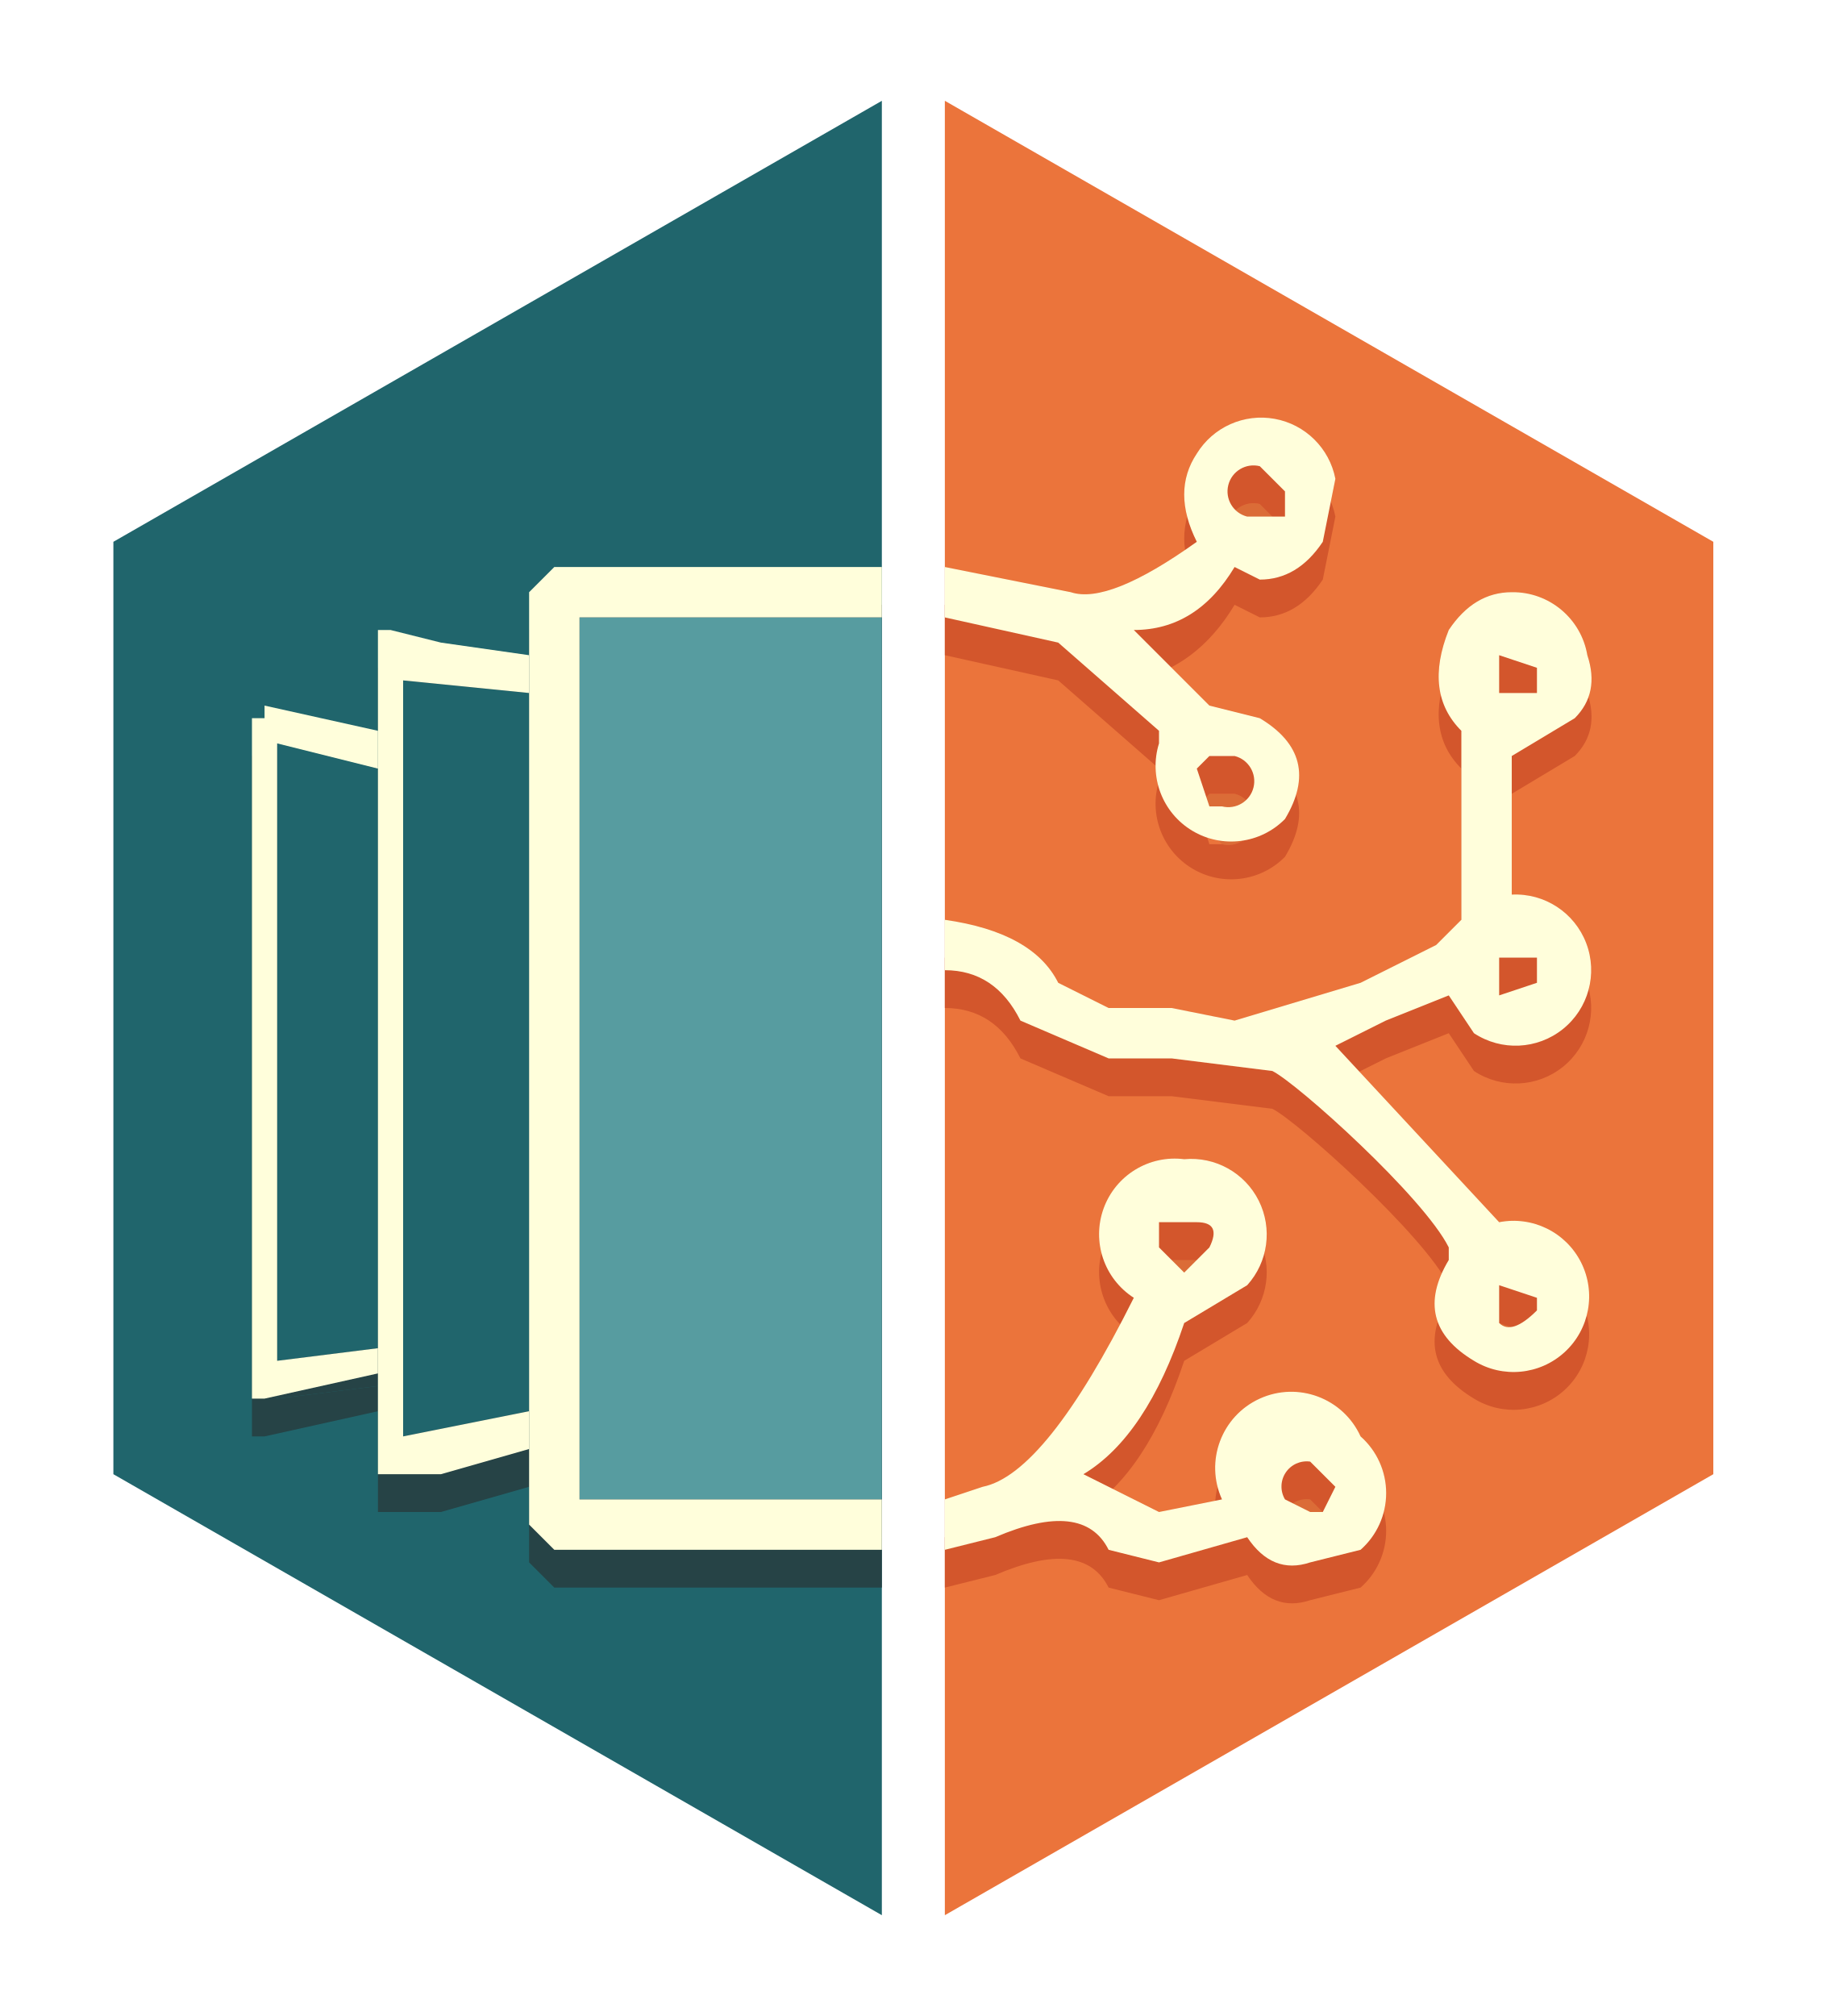
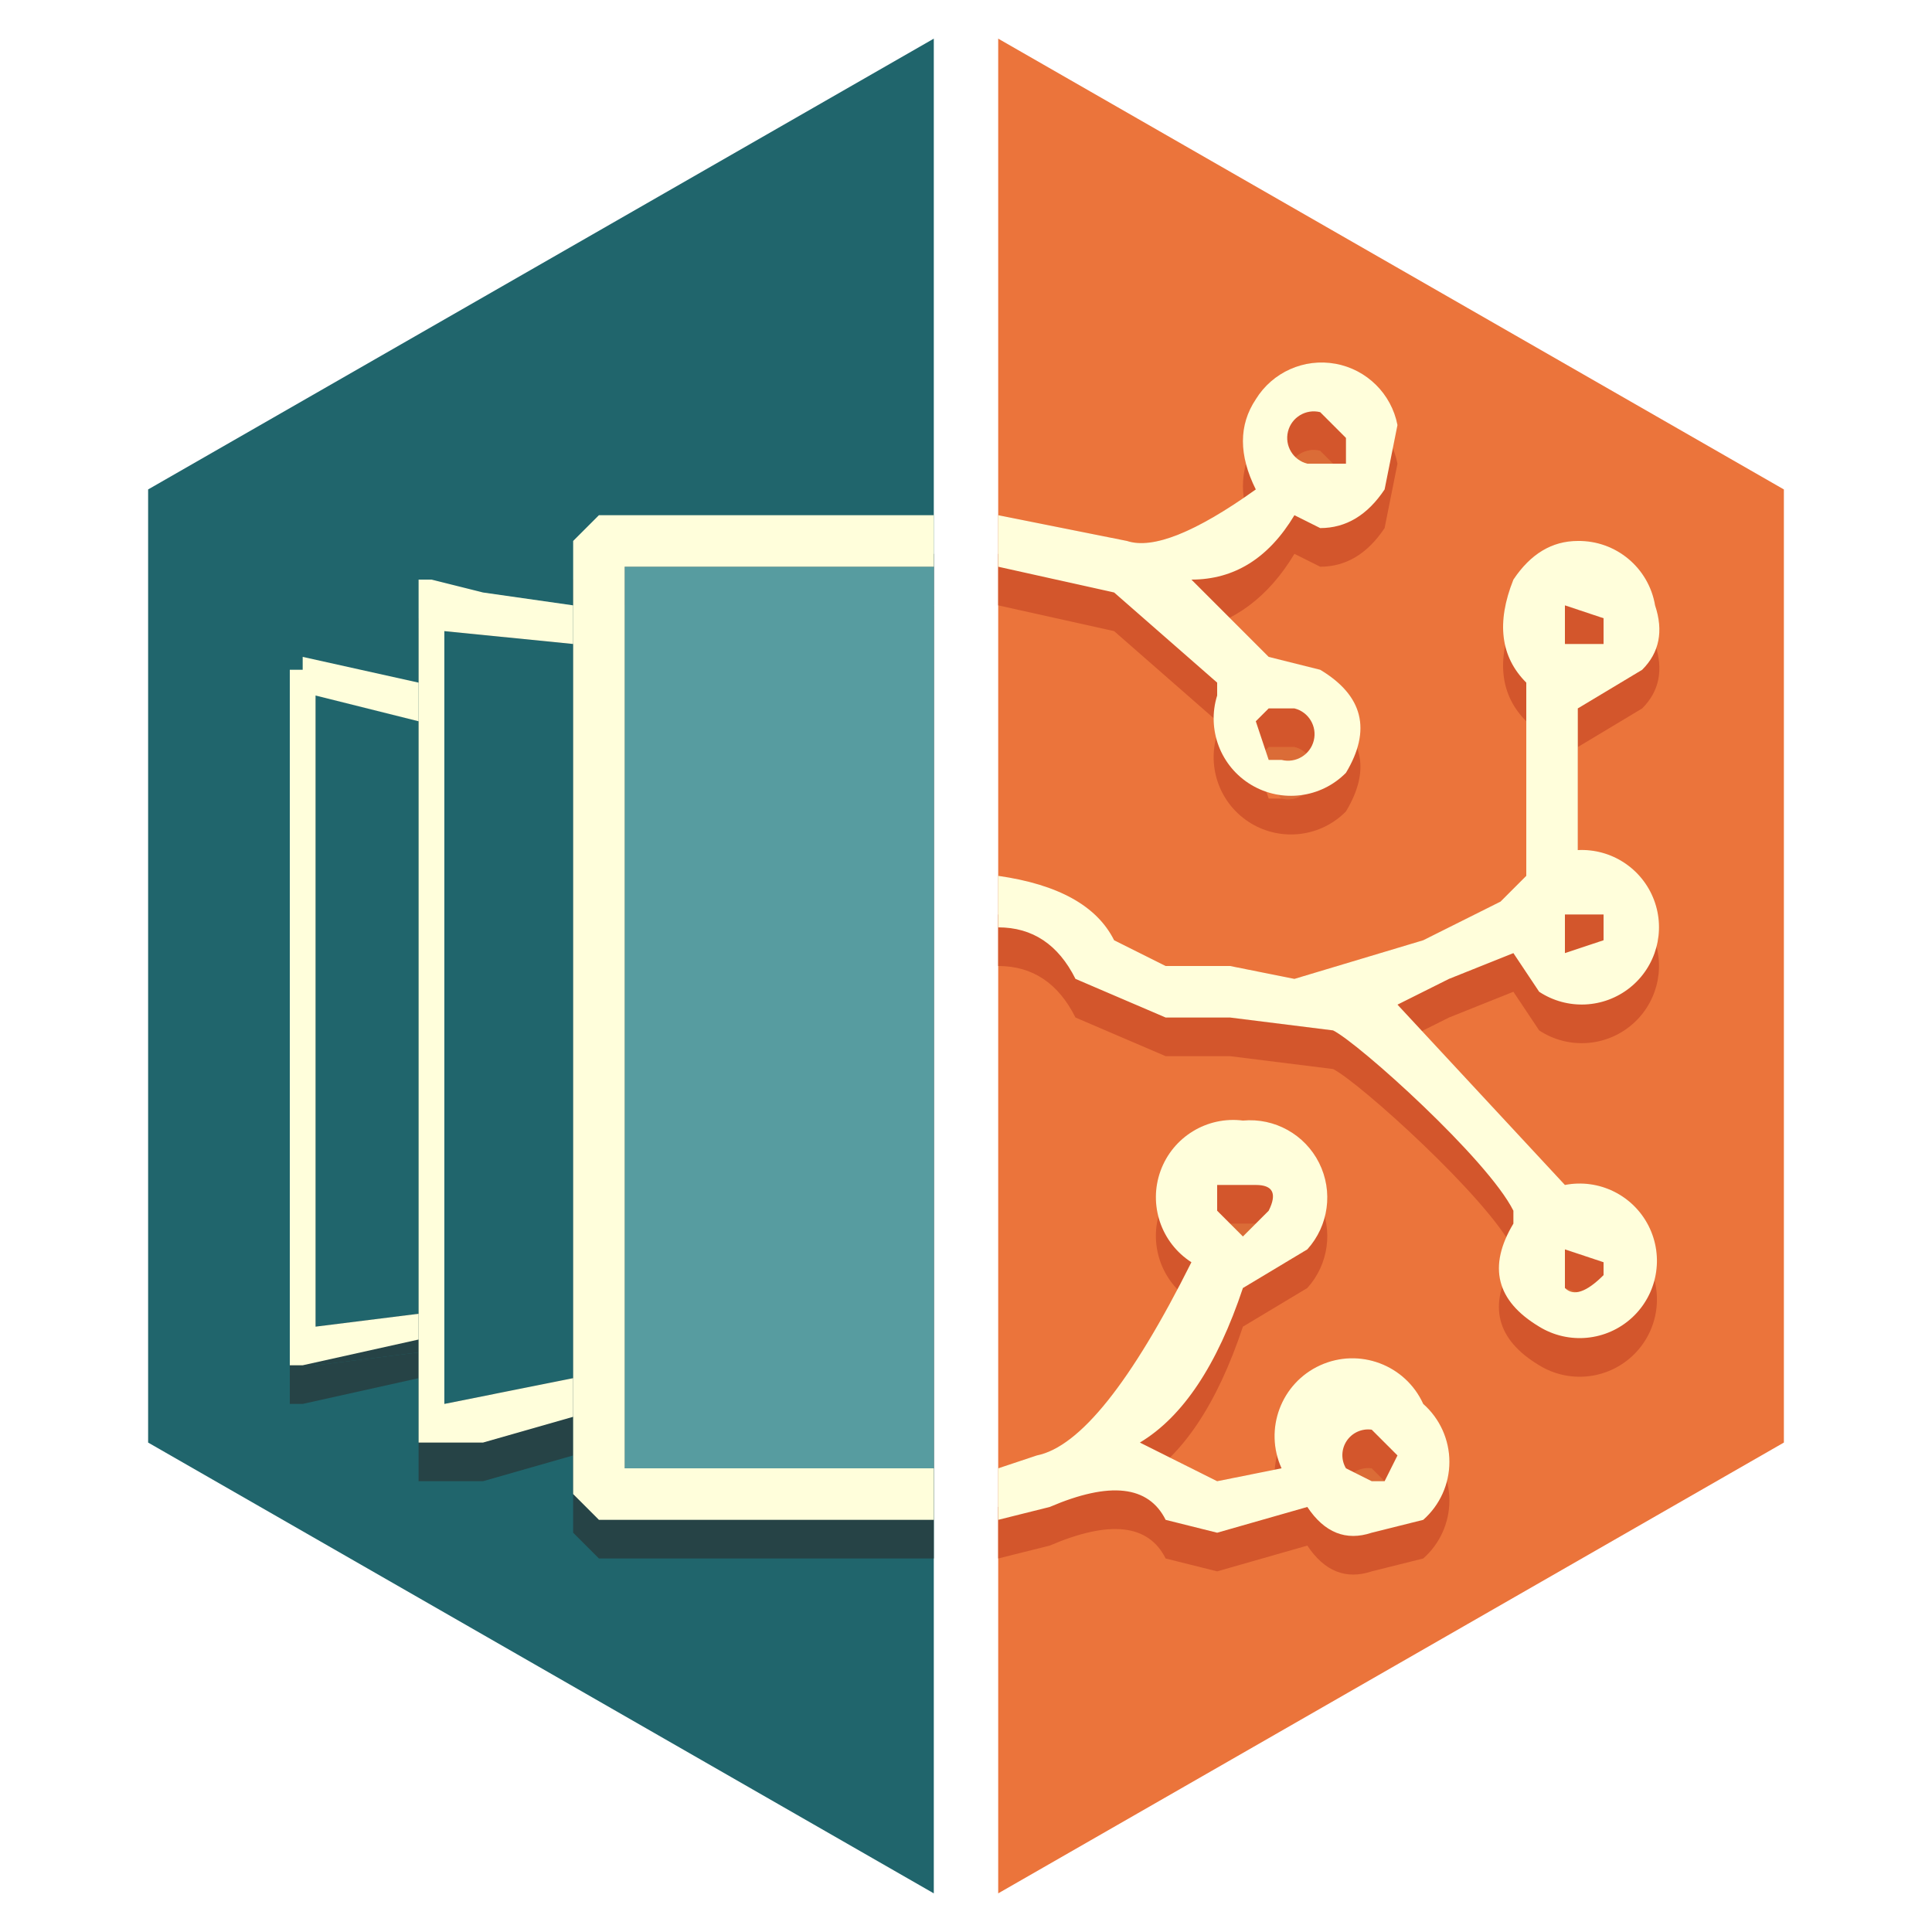
- <svg xmlns="http://www.w3.org/2000/svg" viewBox="0 0 145 160">
+ <svg xmlns="http://www.w3.org/2000/svg" viewBox="-2.5 5 150 150">
  <defs>
    <style>.b{fill:#20656c}.e{fill:#fffedb}.f{fill:#264346}.g{fill:#d3562c}</style>
  </defs>
  <g style="isolation:isolate">
    <g id="a">
      <path d="M75 8v144l61-35V43z" style="fill:#eb743b" />
      <path d="M70 8 9 43v74l61 35z" class="b" />
      <g style="mix-blend-mode:multiply;opacity:.07">
        <path d="m92 100 3-1q2 2 1 3l-2 1h-1l-1-2zm13 22-1 1-2-1a2 2 0 0 1 2-4 2 2 0 0 1 2 3zM95 63h3a2 2 0 0 1-1 4l-1-1zm7-20-3 1a2 2 0 0 1 1-4h1l1 1zm17 12h3v2l-3 1zm0 23 3 1v1q-2 2-3 1zm0 26 3 1v2h-3z" />
        <path d="M108 114a6 6 0 0 0-11 5l-5 1-2-1-4-2q5-3 8-12l5-3a6 6 0 0 0-5-10 6 6 0 0 0-4 11q-7 14-12 15l-3 1v4l4-1q7-3 9 1l4 1 7-2q2 3 5 2l4-1a6 6 0 0 0 0-9M92 97h3q2 0 1 2l-2 2-1-1-1-1zm13 23h-1l-2-1a2 2 0 0 1 2-3l2 2zm1-82a6 6 0 0 0-11-2q-2 3 0 7-7 5-10 4l-10-2v4l9 2 8 7v1a6 6 0 0 0 10 6q3-5-2-8l-4-1-6-6q5 0 8-5l2 1q3 0 5-3zM95 61l1-1h2a2 2 0 0 1-1 4h-1zm7-20h-3a2 2 0 0 1 1-4l1 1 1 1z" />
        <path d="m115 79 2 3a6 6 0 1 0 3-11V60l5-3q2-2 1-5a6 6 0 0 0-6-5q-3 0-5 3-2 5 1 8v15l-2 2-6 3-10 3-5-1h-5l-4-2q-2-4-9-5v4q4 0 6 4l7 3h5l8 1c2 1 12 10 14 14v1q-3 5 2 8a6 6 0 1 0 2-11l-13-14 4-2zm4-27 3 1v2h-3zm0 24h3v2l-3 1zm0 26 3 1v1q-2 2-3 1z" />
      </g>
      <path d="M108 117a6 6 0 0 0-11 5l-5 1-2-1-4-2q5-3 8-12l5-3a6 6 0 0 0-5-10 6 6 0 0 0-4 11q-7 14-12 15l-3 1v4l4-1q7-3 9 1l4 1 7-2q2 3 5 2l4-1a6 6 0 0 0 0-9m-16-17h3q2 0 1 2l-2 2-1-1-1-1zm13 23h-1l-2-1a2 2 0 0 1 2-3l2 2zm1-82a6 6 0 0 0-11-2q-2 4 0 7-7 5-10 4l-10-2v4l9 2 8 7v1a6 6 0 0 0 10 6q3-5-2-8l-4-1-6-5q5-1 8-6l2 1q3 0 5-3zM95 64l1-1h2a2 2 0 0 1-1 4h-1zm7-20h-3a2 2 0 0 1 1-4l1 1 1 1z" class="g" />
      <path d="m115 82 2 3a6 6 0 1 0 3-11V63l5-3q2-2 1-5a6 6 0 0 0-6-5q-3 0-5 3-2 5 1 8v15l-2 2-6 3-10 3-5-1h-5l-4-2q-2-4-9-5v4q4 0 6 4l7 3h5l8 1c2 1 12 10 14 14v1q-3 5 2 8a6 6 0 1 0 2-11l-13-14 4-2zm4-27 3 1v2h-3zm0 24h3v2l-3 1zm0 26 3 1v1q-2 2-3 1z" class="g" />
      <path d="M108 114a6 6 0 0 0-11 5l-5 1-2-1-4-2q5-3 8-12l5-3a6 6 0 0 0-5-10 6 6 0 0 0-4 11q-7 14-12 15l-3 1v4l4-1q7-3 9 1l4 1 7-2q2 3 5 2l4-1a6 6 0 0 0 0-9M92 97h3q2 0 1 2l-2 2-1-1-1-1zm13 23h-1l-2-1a2 2 0 0 1 2-3l2 2zm1-82a6 6 0 0 0-11-2q-2 3 0 7-7 5-10 4l-10-2v4l9 2 8 7v1a6 6 0 0 0 10 6q3-5-2-8l-4-1-6-6q5 0 8-5l2 1q3 0 5-3zM95 61l1-1h2a2 2 0 0 1-1 4h-1zm7-20h-3a2 2 0 0 1 1-4l1 1 1 1z" class="e" />
      <path d="m115 79 2 3a6 6 0 1 0 3-11V60l5-3q2-2 1-5a6 6 0 0 0-6-5q-3 0-5 3-2 5 1 8v15l-2 2-6 3-10 3-5-1h-5l-4-2q-2-4-9-5v4q4 0 6 4l7 3h5l8 1c2 1 12 10 14 14v1q-3 5 2 8a6 6 0 1 0 2-11l-13-14 4-2zm4-27 3 1v2h-3zm0 24h3v2l-3 1zm0 26 3 1v1q-2 2-3 1z" class="e" />
      <path d="m22 111 8-1V64l-8-2z" class="f" />
      <path d="M22 111V62l8 2v-3l-9-2v1h-1v54h1l9-2v-2zm10 6 10-2V58l-10-1z" class="f" />
      <path d="M32 117V57l10 1v-3l-7-1-4-1h-1v67h5l7-2v-3zm14-65h24v70H46z" class="f" />
      <path d="M42 50v74l2 2h26v-4H46V52h24v-4H44z" class="f" />
      <path d="m22 108 8-1V61l-8-2z" class="b" />
      <path d="M22 108V59l8 2v-3l-9-2v1h-1v54h1l9-2v-2z" class="e" />
      <path d="m32 114 10-2V55l-10-1z" class="b" />
      <path d="M32 114V54l10 1v-3l-7-1-4-1h-1v67h5l7-2v-3z" class="e" />
      <path d="M46 49h24v70H46z" style="fill:#579ca0" />
      <path d="M42 47v74l2 2h26v-4H46V49h24v-4H44z" class="e" />
    </g>
  </g>
</svg>
